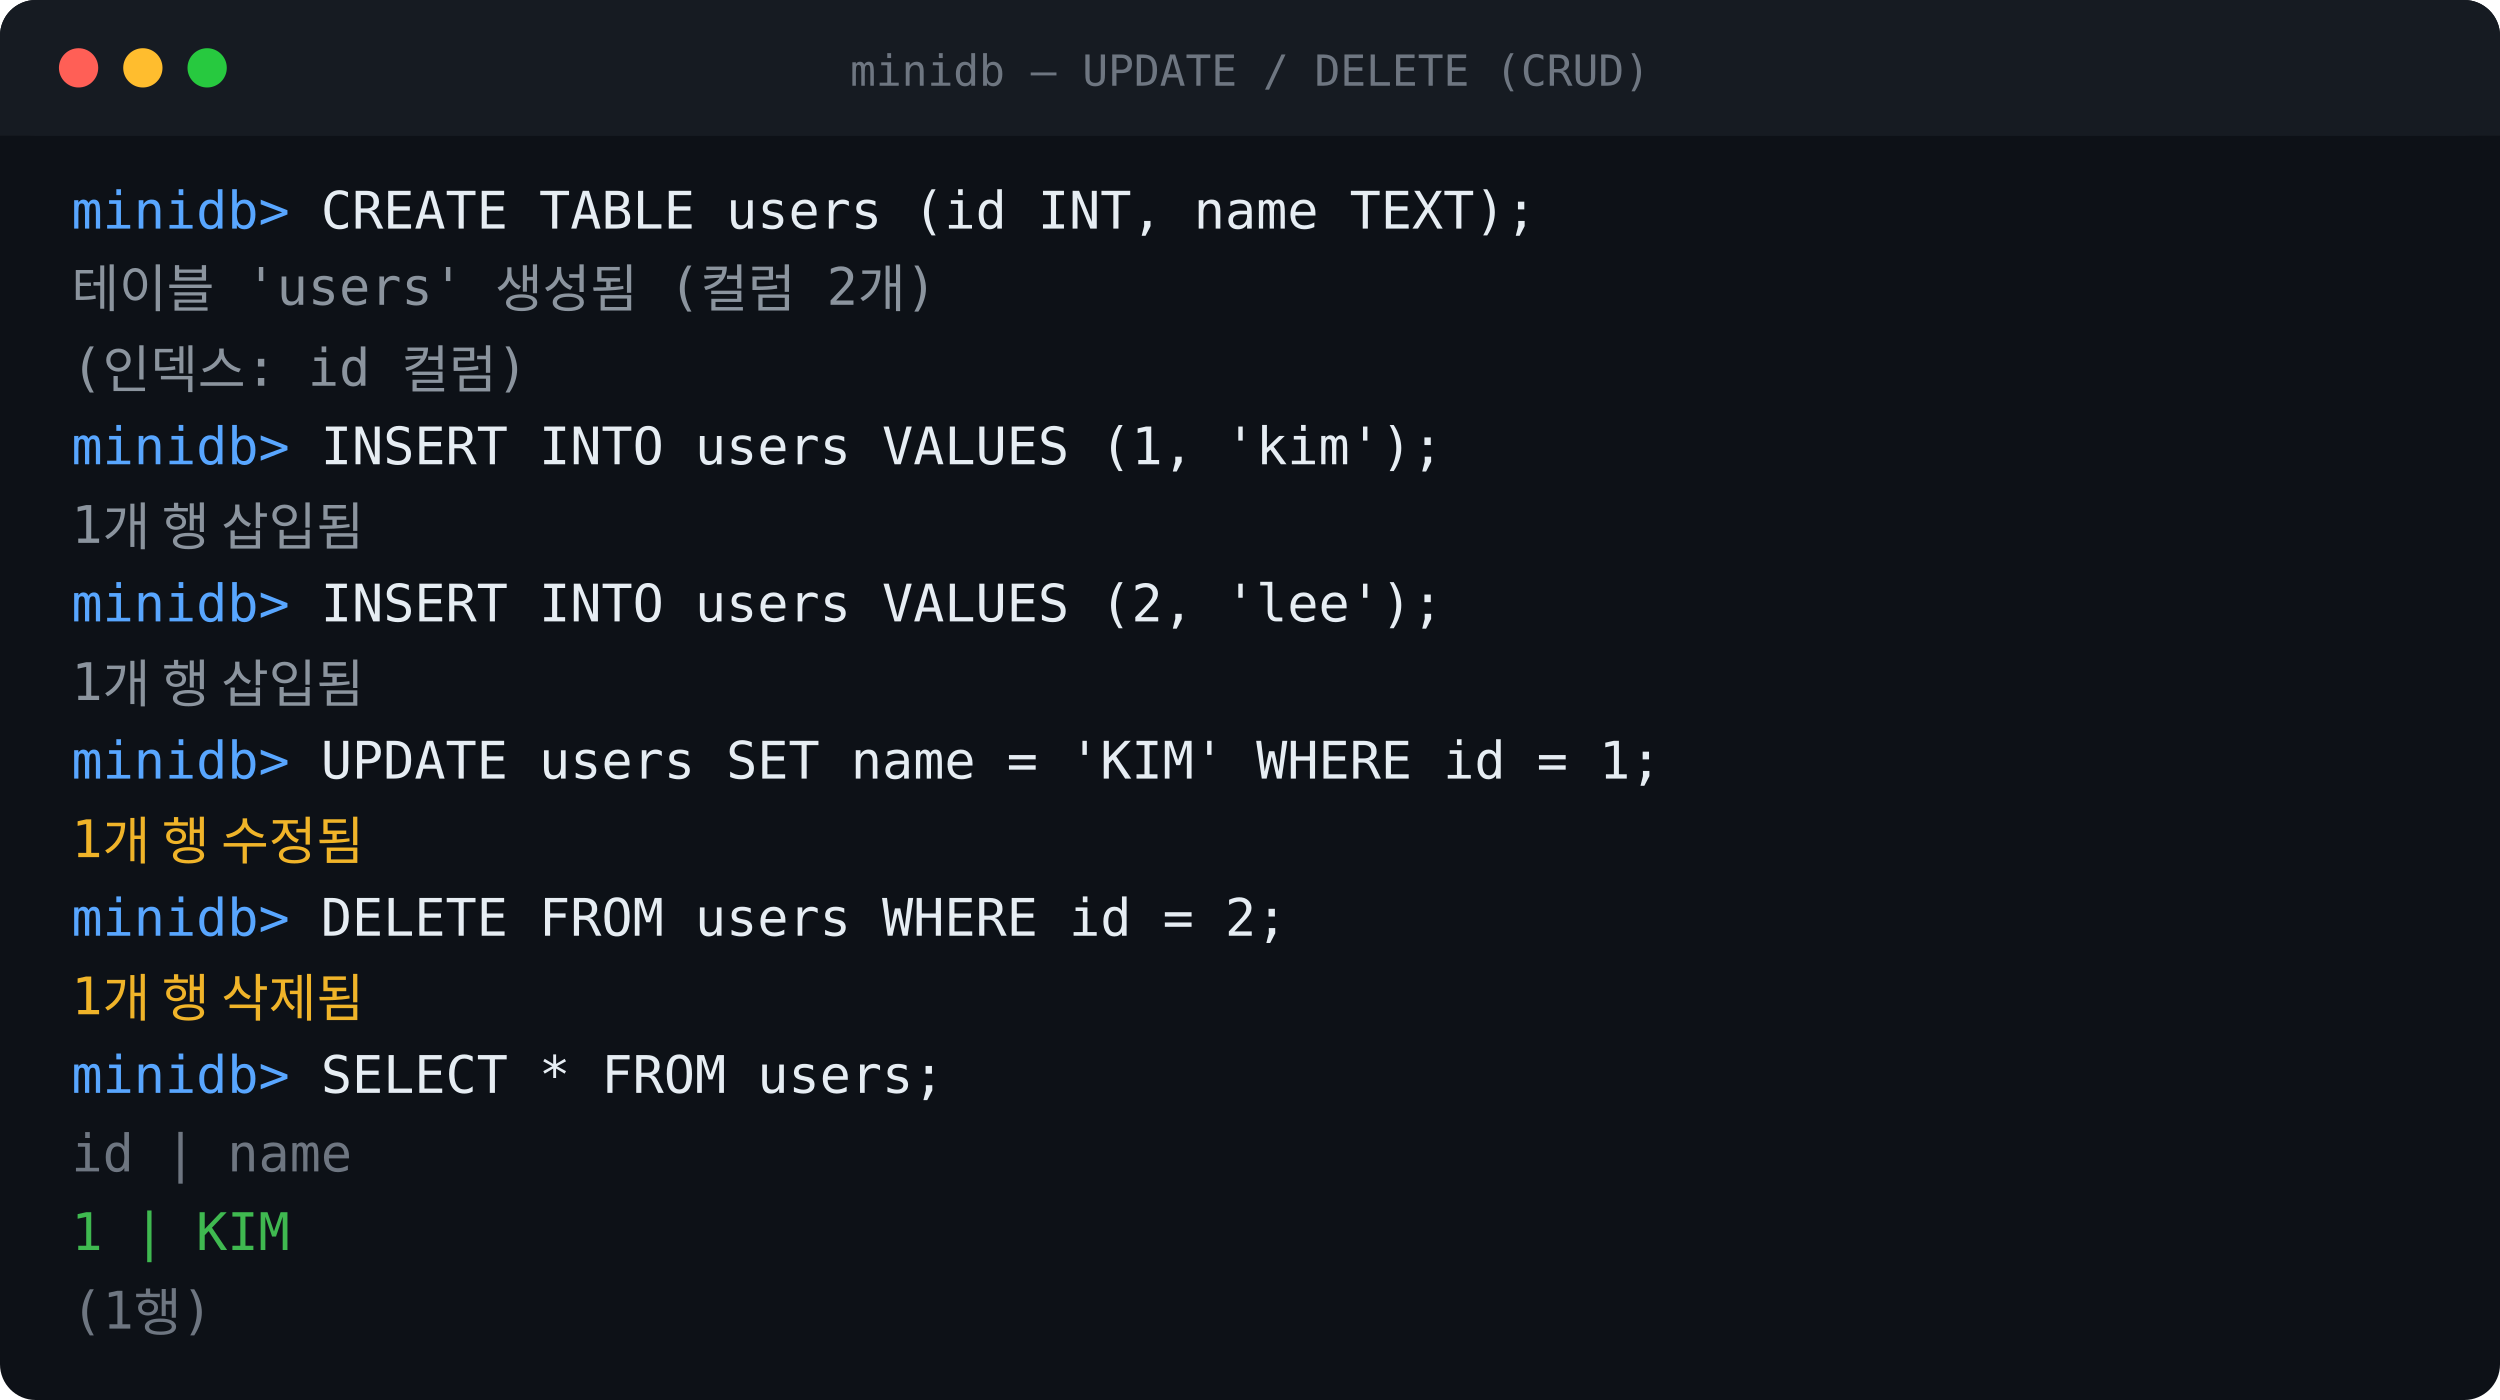
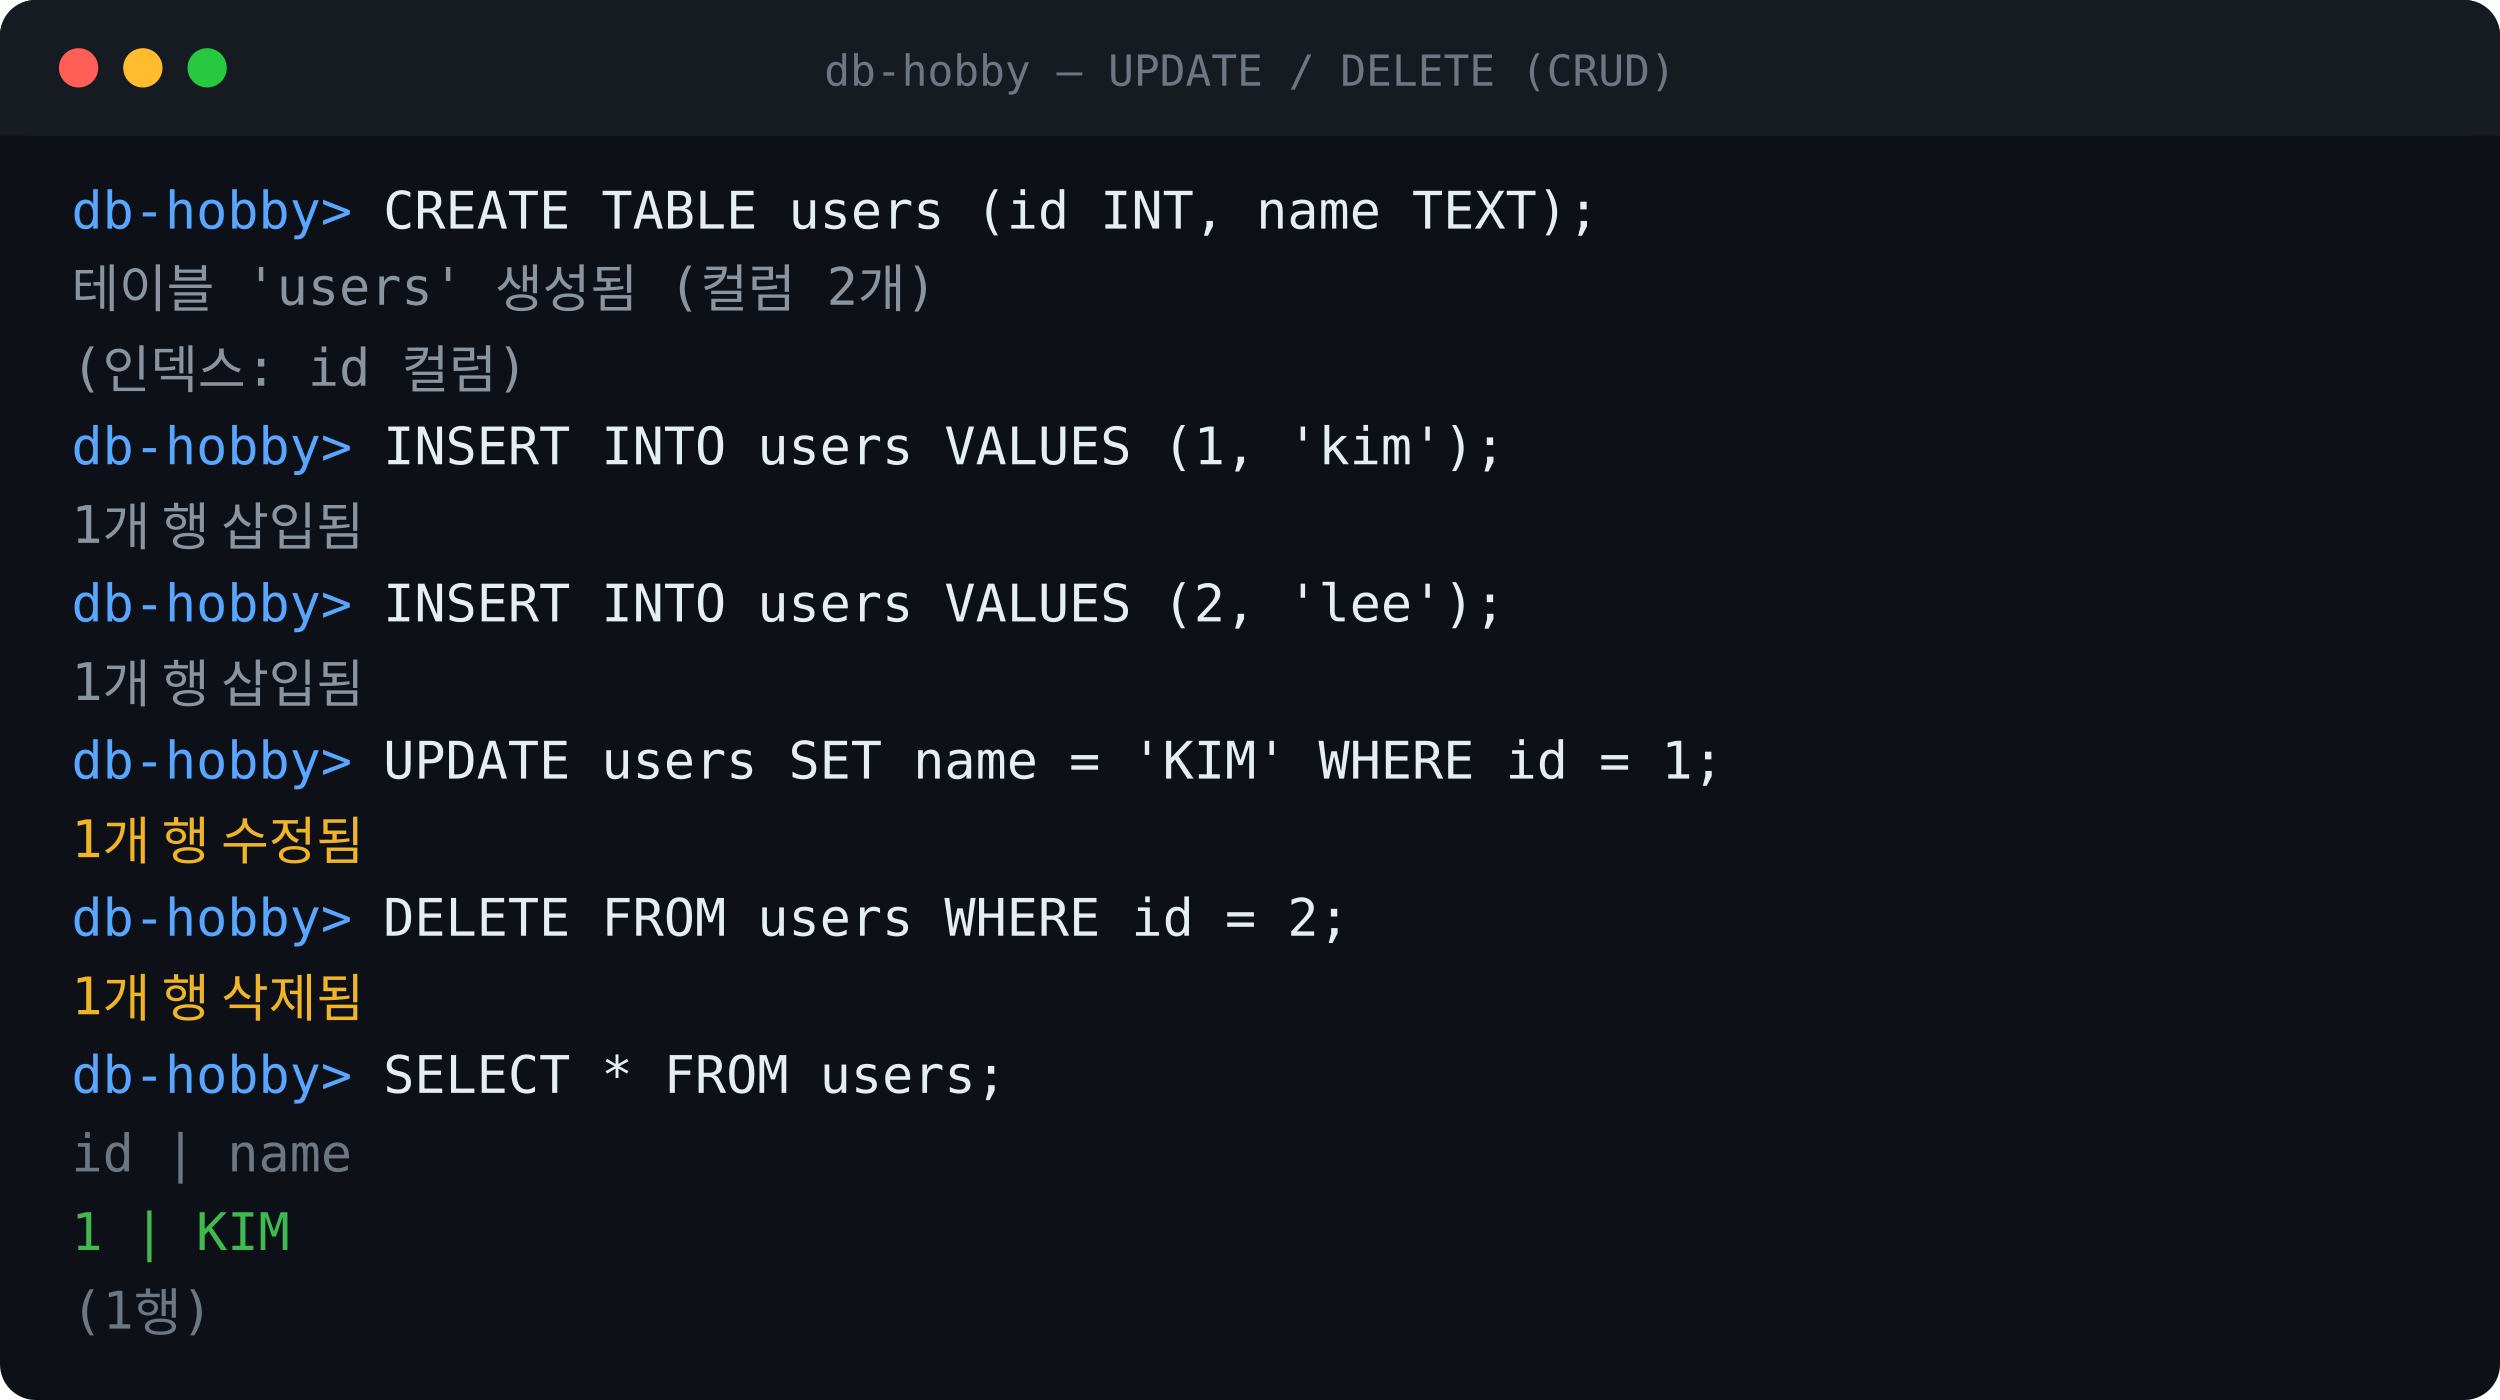
<svg xmlns="http://www.w3.org/2000/svg" width="700" height="392" viewBox="0 0 700 392" font-family="ui-monospace, SFMono-Regular, Menlo, monospace" font-size="14.5">
  <rect width="700" height="392" rx="10" fill="#0d1117" />
  <rect width="700" height="38" rx="10" fill="#161b22" />
  <rect y="28" width="700" height="10" fill="#161b22" />
  <circle cx="22" cy="19" r="5.5" fill="#ff5f56" />
  <circle cx="40" cy="19" r="5.5" fill="#ffbd2e" />
  <circle cx="58" cy="19" r="5.5" fill="#27c93f" />
-   <text x="350" y="24" text-anchor="middle" fill="#6e7681" font-size="12">minidb — UPDATE / DELETE (CRUD)</text>
+   <text x="350" y="24" text-anchor="middle" fill="#6e7681" font-size="12">db-hobby — UPDATE / DELETE (CRUD)</text>
  <g>
    <text x="20" y="64">
-       <tspan fill="#58a6ff">minidb&gt;</tspan>
+       <tspan fill="#58a6ff">db-hobby&gt;</tspan>
      <tspan fill="#e6edf3">CREATE TABLE users (id INT, name TEXT);</tspan>
    </text>
    <text x="20" y="86" fill="#8b949e">테이블 'users' 생성됨 (컬럼 2개)</text>
    <text x="20" y="108" fill="#8b949e">  (인덱스: id 컬럼)</text>
    <text x="20" y="130">
-       <tspan fill="#58a6ff">minidb&gt;</tspan>
+       <tspan fill="#58a6ff">db-hobby&gt;</tspan>
      <tspan fill="#e6edf3">INSERT INTO users VALUES (1, 'kim');</tspan>
    </text>
    <text x="20" y="152" fill="#8b949e">1개 행 삽입됨</text>
    <text x="20" y="174">
-       <tspan fill="#58a6ff">minidb&gt;</tspan>
+       <tspan fill="#58a6ff">db-hobby&gt;</tspan>
      <tspan fill="#e6edf3">INSERT INTO users VALUES (2, 'lee');</tspan>
    </text>
    <text x="20" y="196" fill="#8b949e">1개 행 삽입됨</text>
    <text x="20" y="218">
-       <tspan fill="#58a6ff">minidb&gt;</tspan>
+       <tspan fill="#58a6ff">db-hobby&gt;</tspan>
      <tspan fill="#e6edf3">UPDATE users SET name = 'KIM' WHERE id = 1;</tspan>
    </text>
    <text x="20" y="240" fill="#f0b429">1개 행 수정됨</text>
    <text x="20" y="262">
-       <tspan fill="#58a6ff">minidb&gt;</tspan>
+       <tspan fill="#58a6ff">db-hobby&gt;</tspan>
      <tspan fill="#e6edf3">DELETE FROM users WHERE id = 2;</tspan>
    </text>
    <text x="20" y="284" fill="#f0b429">1개 행 삭제됨</text>
    <text x="20" y="306">
-       <tspan fill="#58a6ff">minidb&gt;</tspan>
+       <tspan fill="#58a6ff">db-hobby&gt;</tspan>
      <tspan fill="#e6edf3">SELECT * FROM users;</tspan>
    </text>
    <text x="20" y="328" fill="#6e7681">id | name</text>
    <text x="20" y="350" fill="#3fb950">1 | KIM</text>
    <text x="20" y="372" fill="#6e7681">(1행)</text>
  </g>
</svg>
